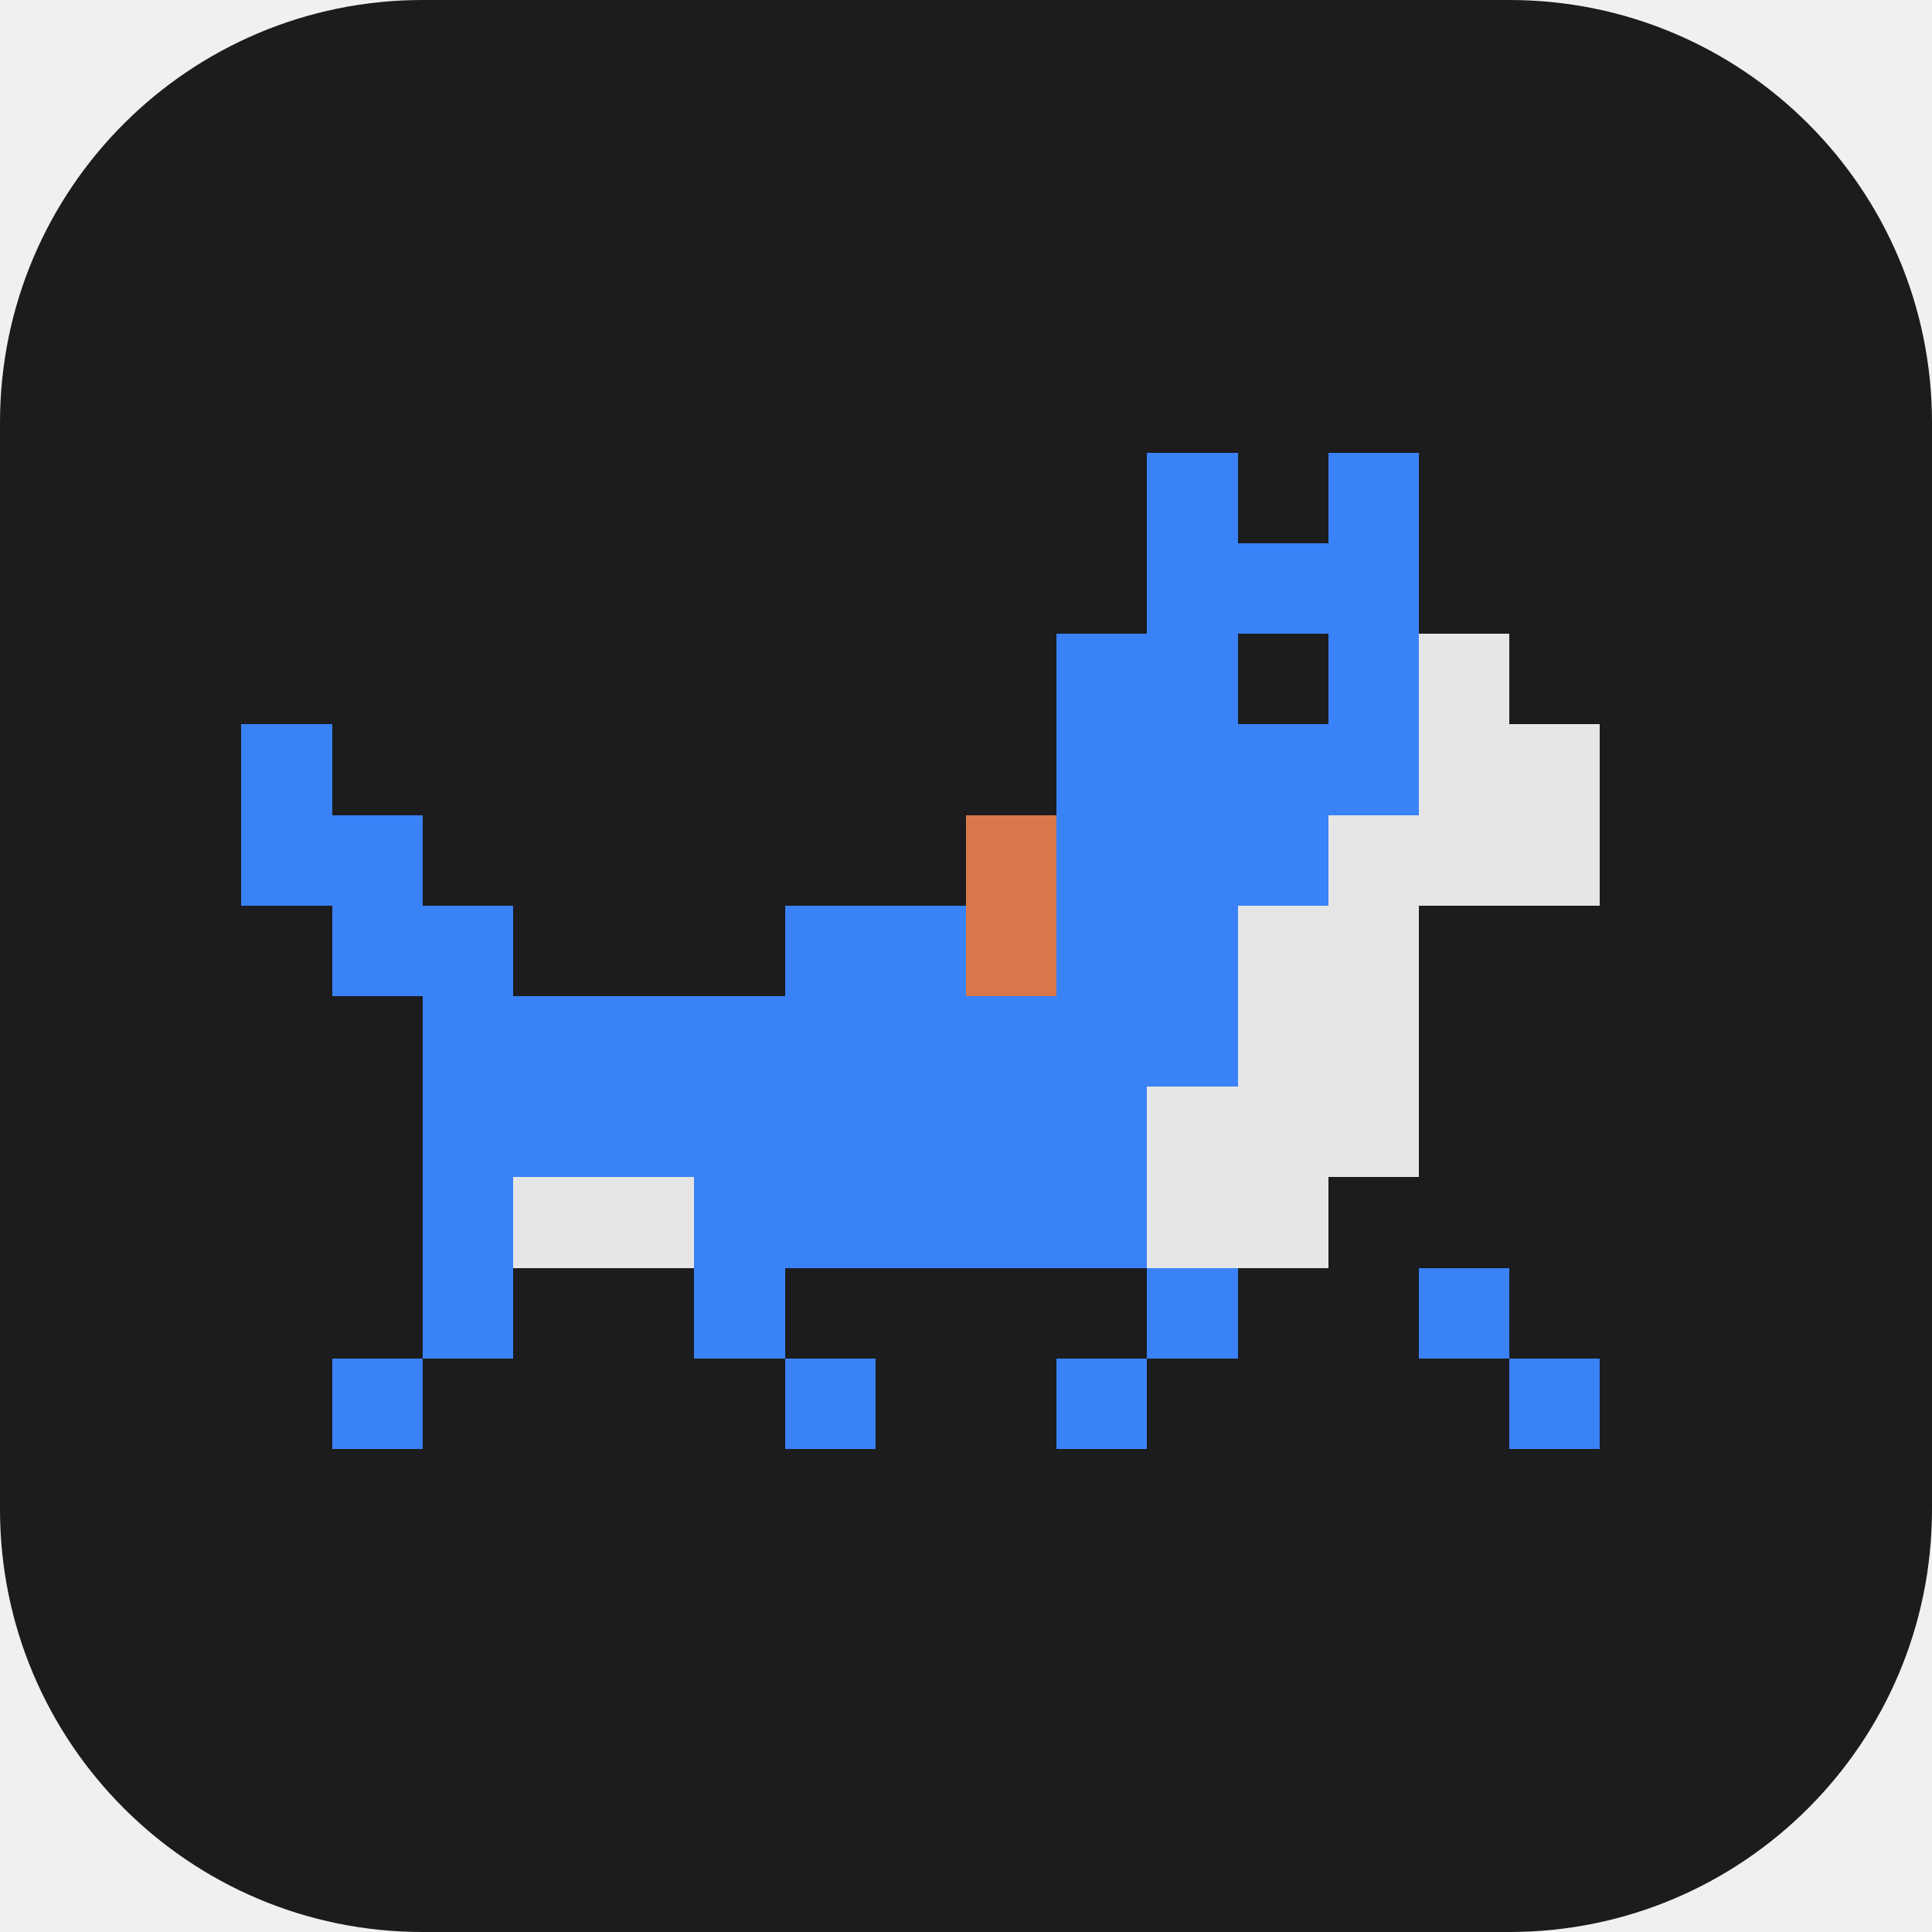
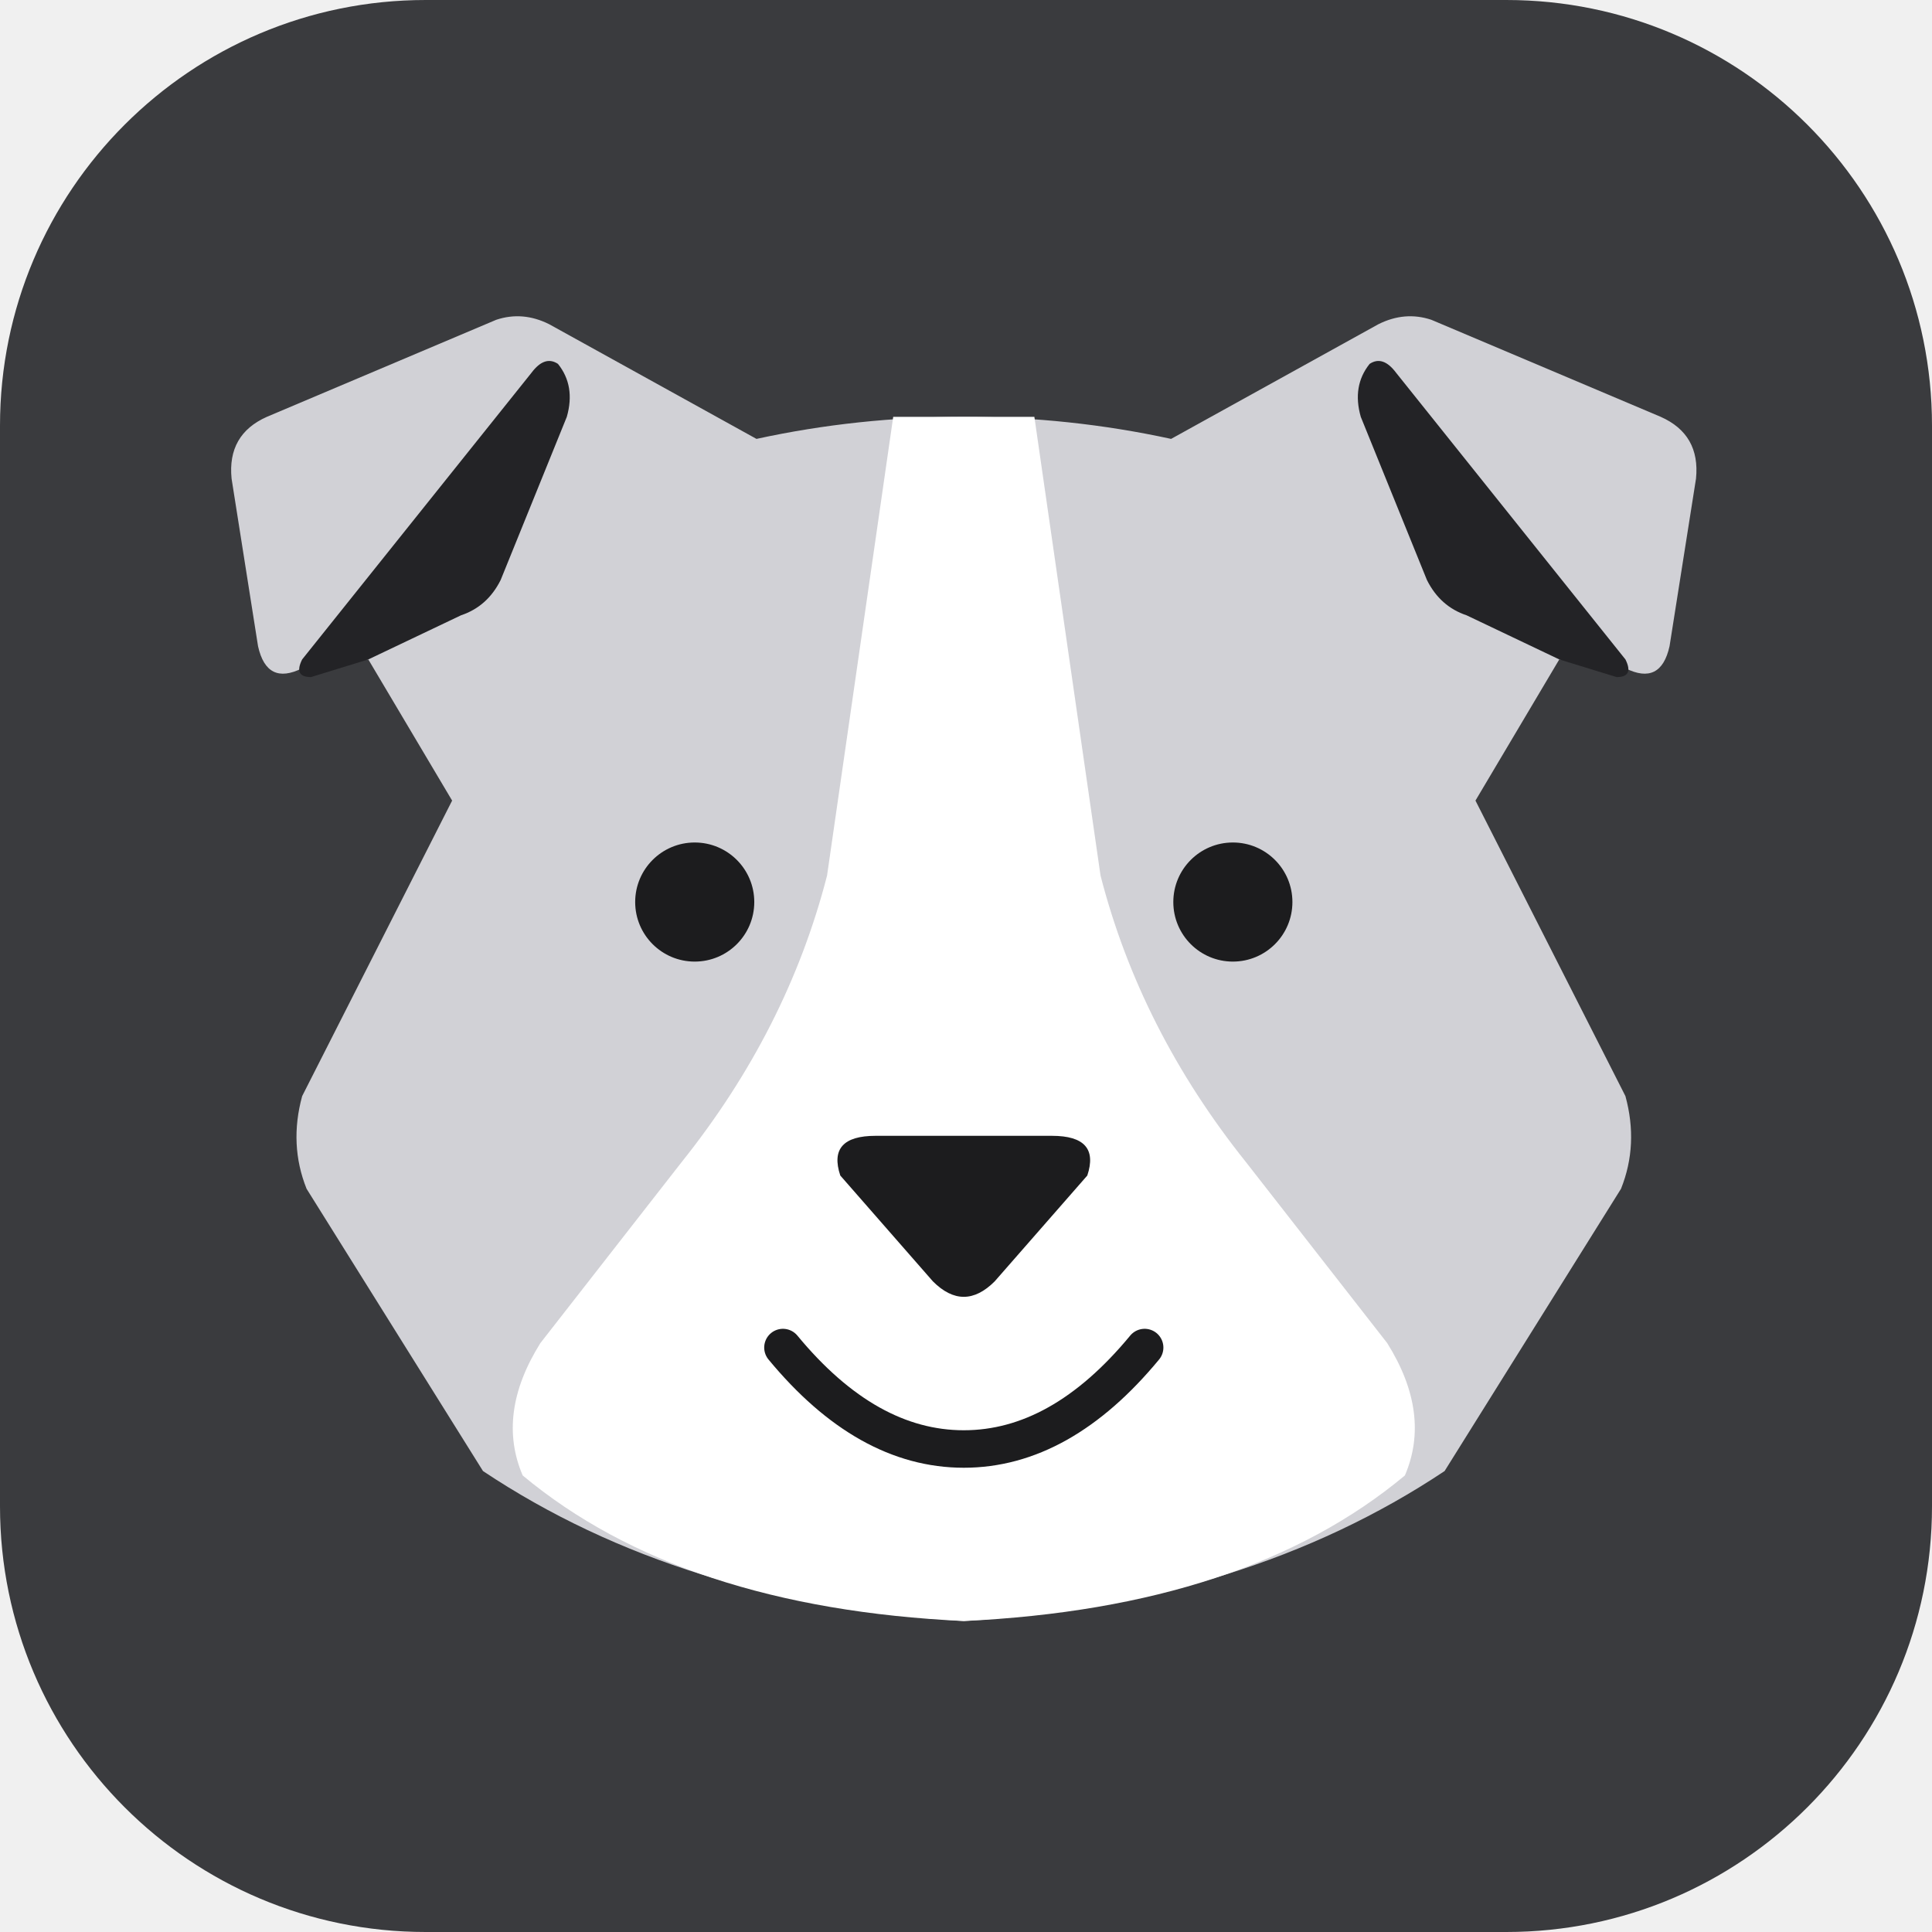
- <svg xmlns="http://www.w3.org/2000/svg" viewBox="0 0 64 64" shape-rendering="crispEdges">
-   <rect width="64" height="64" rx="14" fill="#1c1c1e" shape-rendering="geometricPrecision" />
-   <g fill="#3a82f7">
-     <rect x="38" y="15" width="3" height="3" />
-     <rect x="44" y="15" width="3" height="3" />
-     <rect x="38" y="18" width="9" height="3" />
-     <rect x="35" y="21" width="6" height="3" />
-     <rect x="44" y="21" width="3" height="3" />
-     <rect x="8" y="24" width="3" height="3" />
-     <rect x="35" y="24" width="12" height="3" />
-     <rect x="8" y="27" width="6" height="3" />
-     <rect x="35" y="27" width="9" height="3" />
-     <rect x="11" y="30" width="6" height="3" />
-     <rect x="26" y="30" width="6" height="3" />
-     <rect x="35" y="30" width="6" height="3" />
-     <rect x="14" y="33" width="27" height="3" />
-     <rect x="14" y="36" width="24" height="3" />
-     <rect x="14" y="39" width="3" height="3" />
-     <rect x="23" y="39" width="15" height="3" />
-     <rect x="14" y="42" width="3" height="3" />
-     <rect x="23" y="42" width="3" height="3" />
-     <rect x="38" y="42" width="3" height="3" />
-     <rect x="47" y="42" width="3" height="3" />
-     <rect x="11" y="45" width="3" height="3" />
-     <rect x="26" y="45" width="3" height="3" />
-     <rect x="35" y="45" width="3" height="3" />
-     <rect x="50" y="45" width="3" height="3" />
+ <svg xmlns="http://www.w3.org/2000/svg" viewBox="75 73 876 876">
+   <rect x="75" y="73" width="876" height="876" rx="193" fill="#3a3b3e" />
+   <path fill="#d1d1d6" d="M512,262 Q560,262 606,272 L700,220 Q712,214 724,218 L828,262 Q846,270 844,290 L832,366 Q828,384 812,376 L782,372 L744,436 L812,570 Q818,592 810,612 L730,740 Q640,800 512,808 Q384,800 294,740 L214,612 Q206,592 212,570 L280,436 L242,372 L212,376 Q196,384 192,366 L180,290 Q178,270 196,262 L300,218 Q312,214 324,220 L418,272 Q464,262 512,262 Z" />
+   <g fill="#232326">
+     <path d="M328,238 Q336,248 332,262 L302,336 Q296,348 284,352 L242,372 L216,380 Q208,380 212,372 L316,242 Q322,234 328,238 Z" />
+     <path transform="translate(1024,0) scale(-1,1)" d="M328,238 Q336,248 332,262 L302,336 Q296,348 284,352 L242,372 L216,380 Q208,380 212,372 L316,242 Q322,234 328,238 Z" />
  </g>
-   <g fill="#e6e6e6">
-     <rect x="47" y="21" width="3" height="3" />
-     <rect x="47" y="24" width="6" height="3" />
-     <rect x="44" y="27" width="9" height="3" />
-     <rect x="41" y="30" width="6" height="3" />
-     <rect x="41" y="33" width="6" height="3" />
-     <rect x="38" y="36" width="9" height="3" />
-     <rect x="17" y="39" width="6" height="3" />
-     <rect x="38" y="39" width="6" height="3" />
+   <path fill="#ffffff" d="M480,262 L544,262 L574,470 Q592,540 640,600 L704,682 Q724,714 712,742 Q640,802 512,808 Q384,802 312,742 Q300,714 320,682 L384,600 Q432,540 450,470 Z" />
+   <g fill="#1c1c1e">
+     <circle cx="390" cy="482" r="27" />
+     <circle cx="634" cy="482" r="27" />
+     <path d="M456,606 Q450,588 472,588 L552,588 Q574,588 568,606 L526,654 Q512,668 498,654 Z" />
  </g>
-   <rect x="41" y="21" width="3" height="3" fill="#1c1c1e" />
-   <rect x="53" y="24" width="3" height="3" fill="#1c1c1e" />
-   <rect x="32" y="27" width="3" height="6" fill="#d9774a" />
+   <path fill="none" stroke="#1c1c1e" stroke-width="17" stroke-linecap="round" d="M430,684 Q468,730 512,730 Q556,730 594,684" />
</svg>
